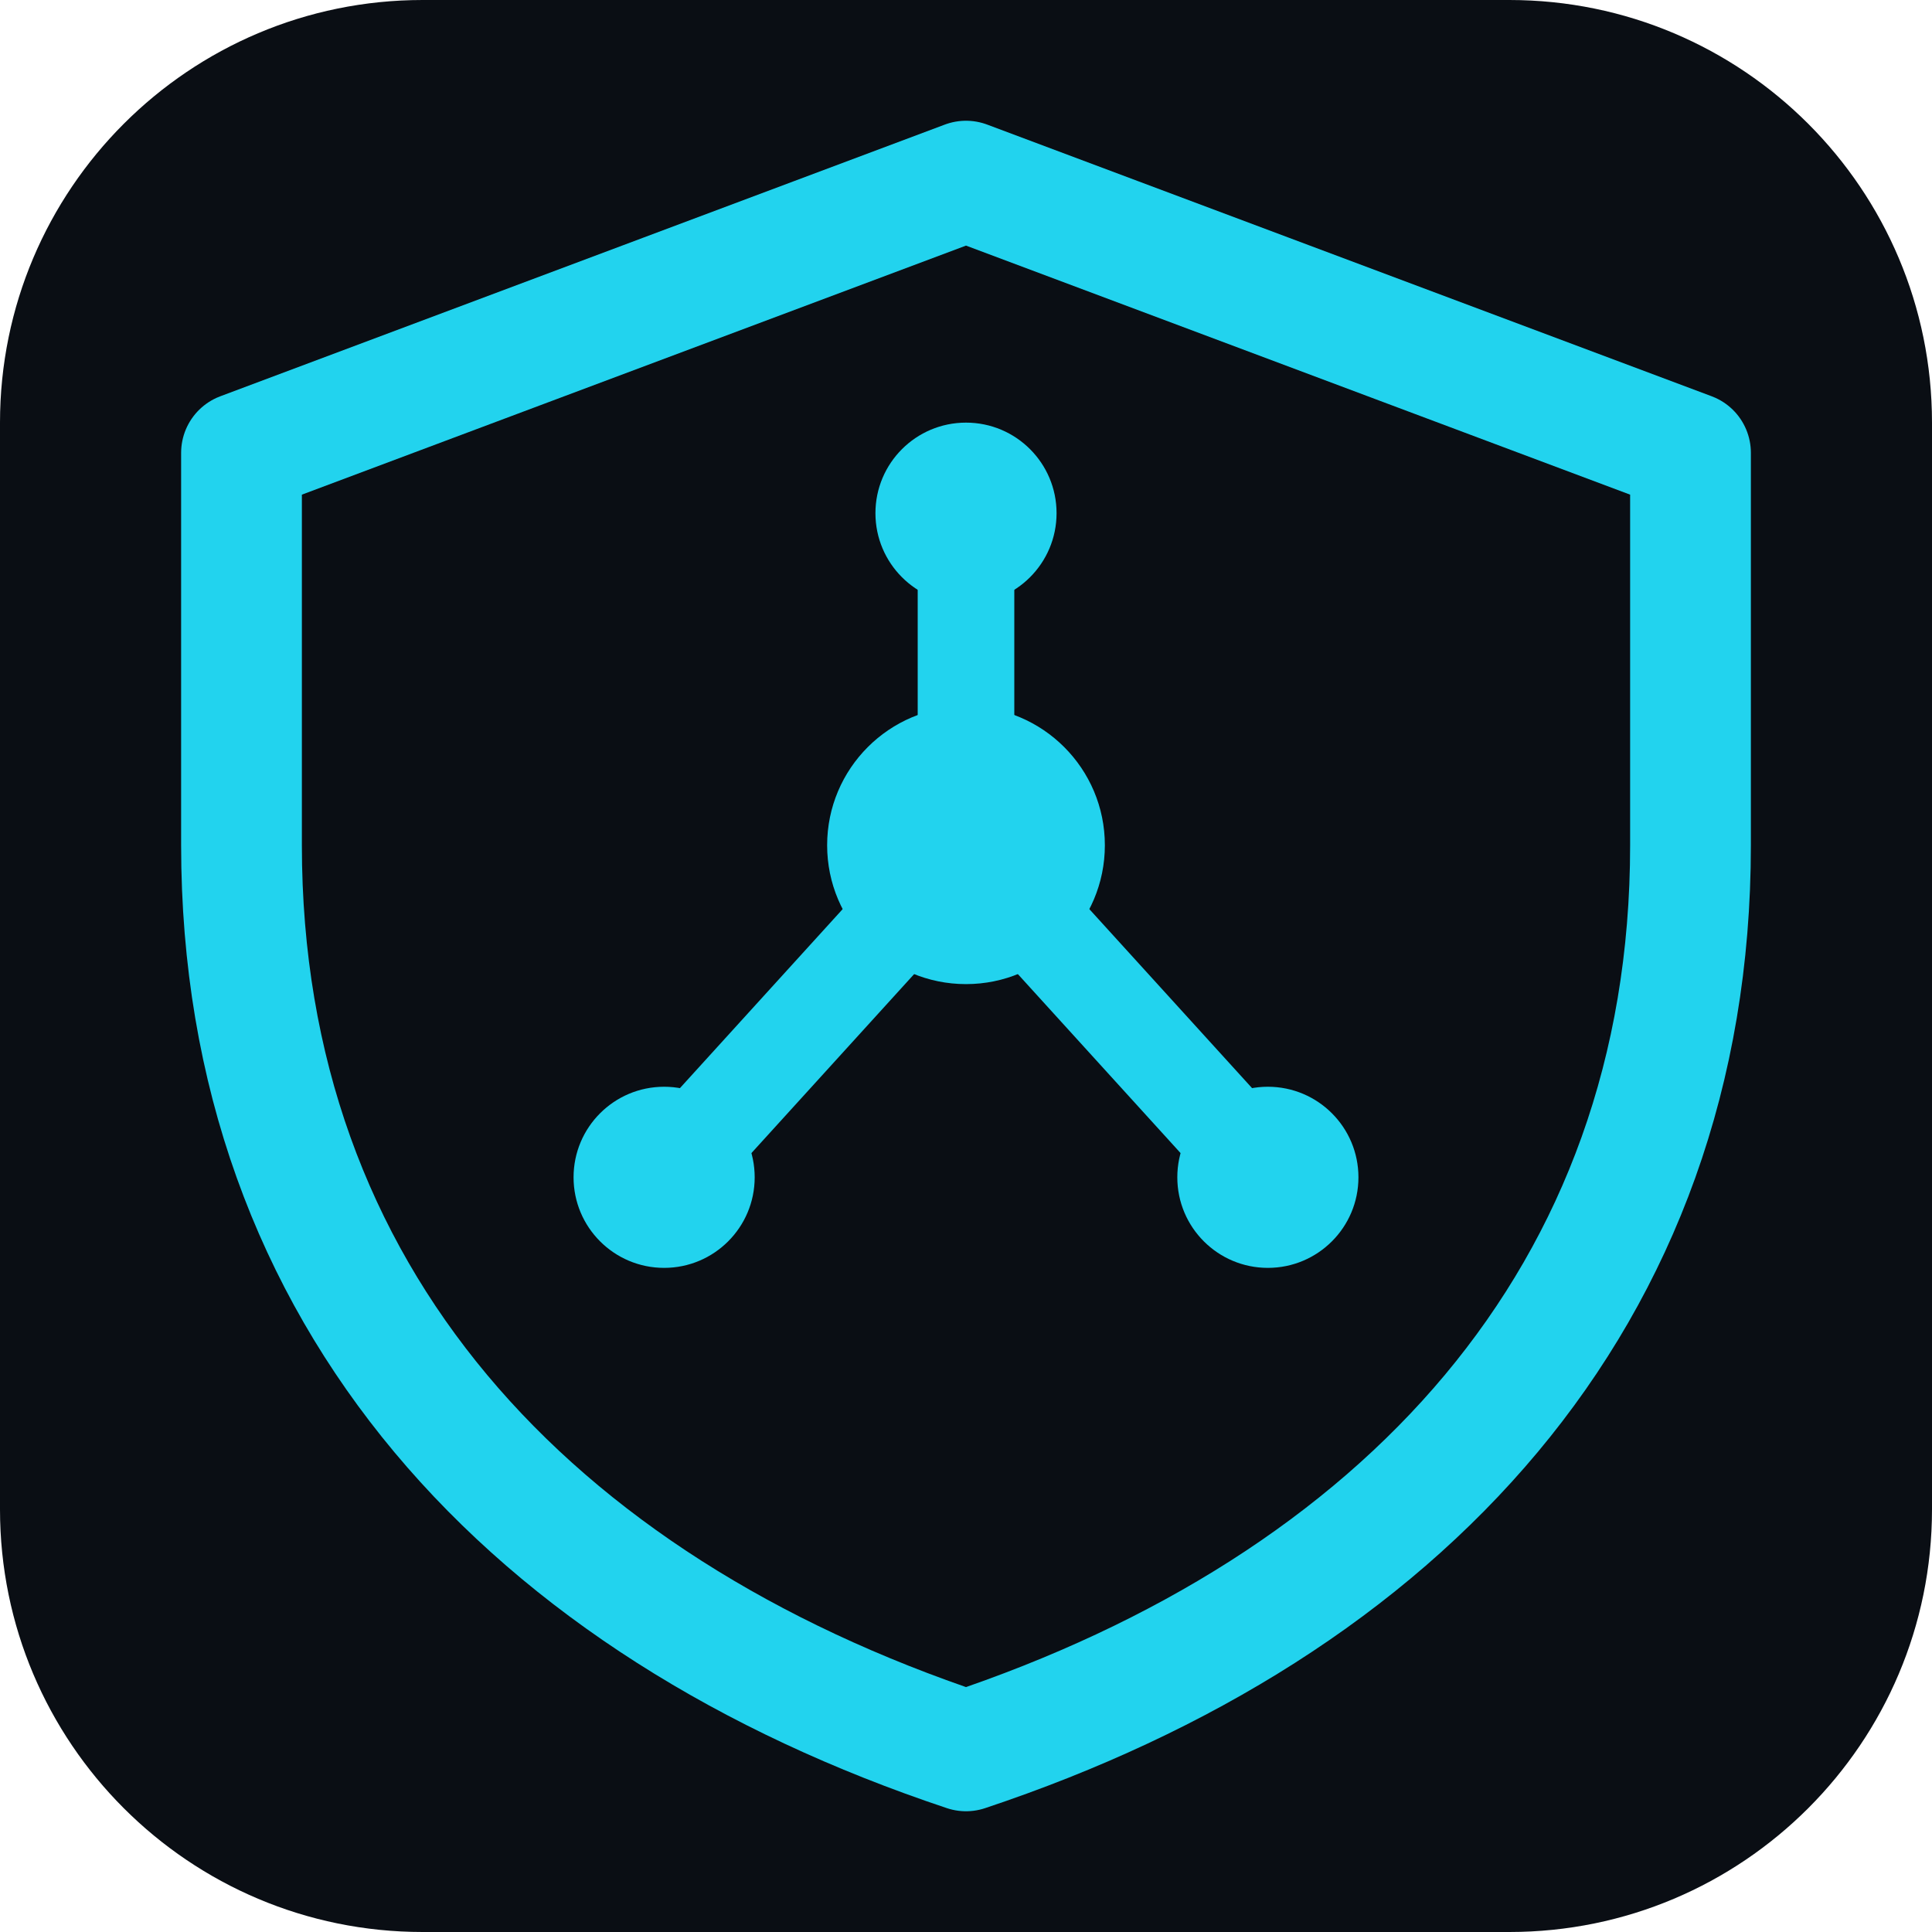
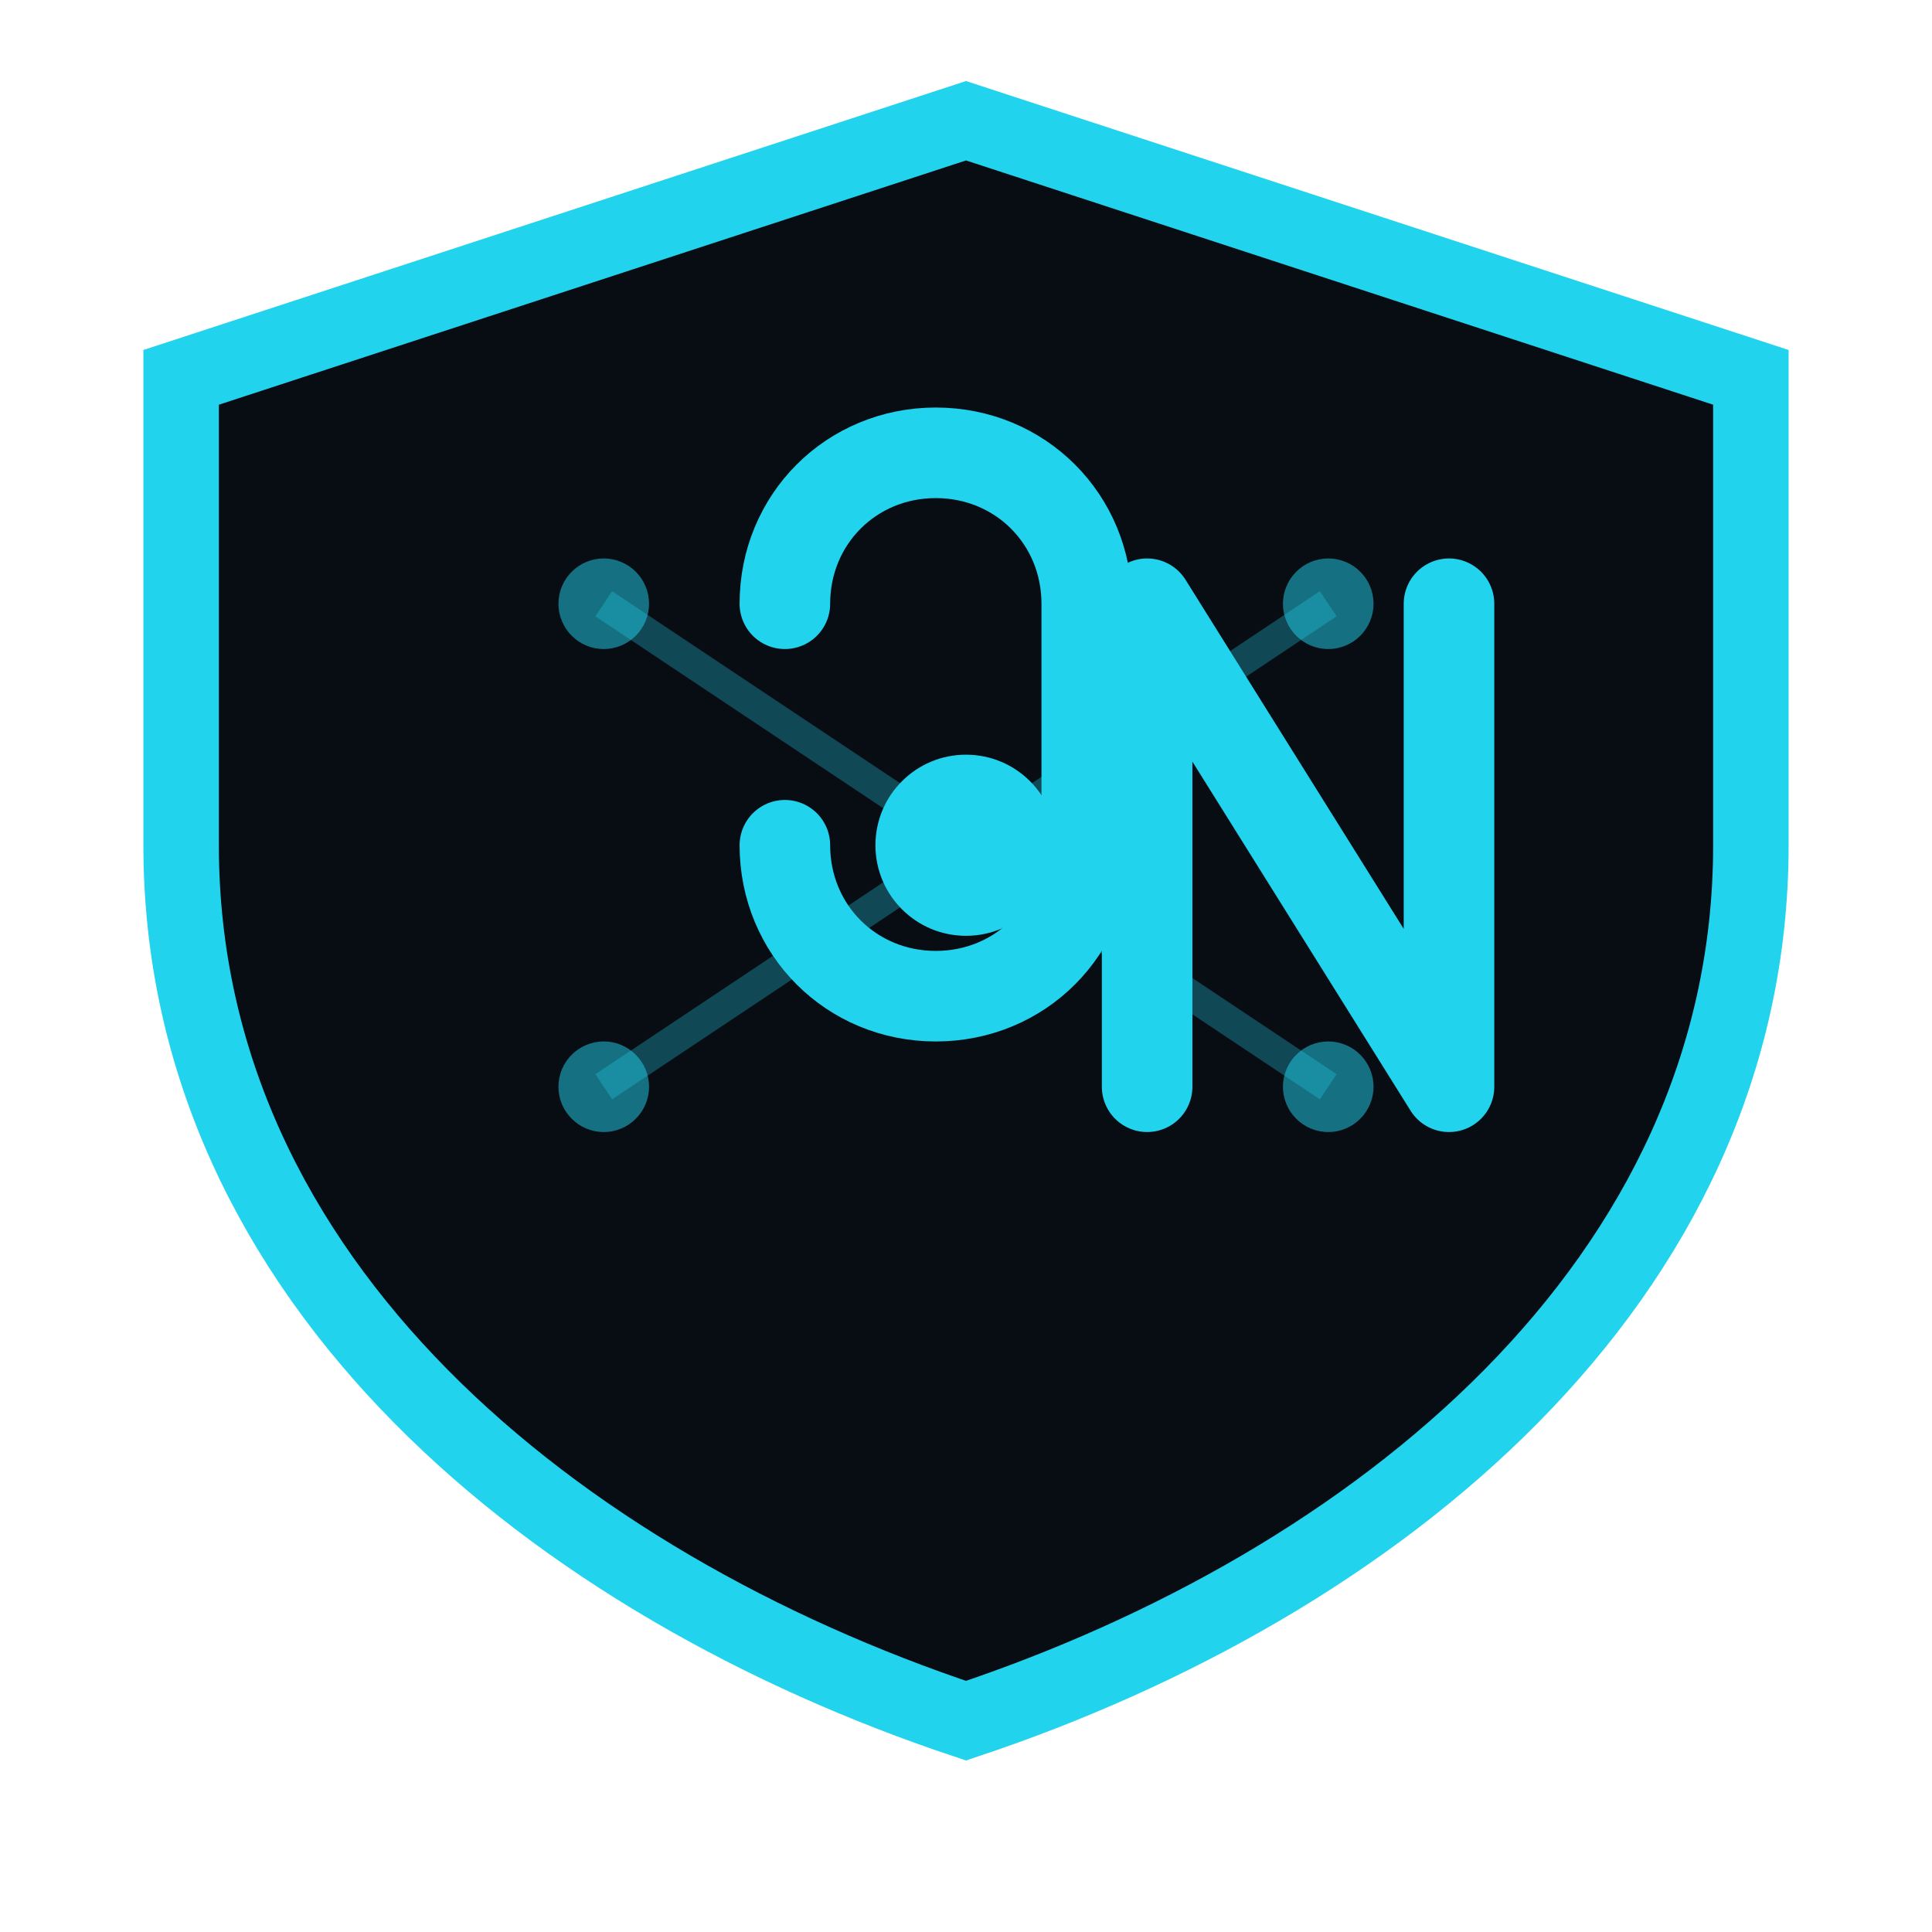
- <svg xmlns="http://www.w3.org/2000/svg" viewBox="0 0 32 32">
-   <rect width="32" height="32" rx="7" fill="#0A0E14" />
-   <path d="M16 3 L28 7.5 V14 C28 21.5 23.2 26.6 16 29 C8.8 26.6 4 21.5 4 14 V7.5 Z" fill="none" stroke="#22D3EE" stroke-width="2" stroke-linejoin="round" />
-   <path d="M16 8.5 V14 M16 14 L11 19.5 M16 14 L21 19.5" fill="none" stroke="#22D3EE" stroke-width="1.6" stroke-linecap="round" />
-   <circle cx="16" cy="8.5" r="1.5" fill="#22D3EE" />
-   <circle cx="16" cy="14" r="2.3" fill="#22D3EE" />
-   <circle cx="11" cy="19.5" r="1.5" fill="#22D3EE" />
-   <circle cx="21" cy="19.5" r="1.5" fill="#22D3EE" />
+ <svg xmlns="http://www.w3.org/2000/svg" viewBox="0 0 64 64" fill="none">
+   <path d="M32 4 L58 12.5 V28 C58 42.5 45.5 52.5 32 57 C18.5 52.5 6 42.5 6 28 V12.5 Z" fill="#080D14" stroke="#22D3EE" stroke-width="2.5" />
+   <path d="M26 20 C26 17.2 28.2 15 31 15 C33.8 15 36 17.2 36 20 V28 C36 30.8 33.8 33 31 33 C28.2 33 26 30.8 26 28" stroke="#22D3EE" stroke-width="3" stroke-linecap="round" fill="none" />
+   <path d="M38 20 V36 M38 20 L48 36 M48 36 V20" stroke="#22D3EE" stroke-width="3" stroke-linecap="round" stroke-linejoin="round" fill="none" />
+   <circle cx="32" cy="28" r="3" fill="#22D3EE" />
+   <circle cx="20" cy="20" r="1.5" fill="#22D3EE" opacity="0.5" />
+   <circle cx="44" cy="20" r="1.5" fill="#22D3EE" opacity="0.5" />
+   <circle cx="20" cy="36" r="1.5" fill="#22D3EE" opacity="0.5" />
+   <circle cx="44" cy="36" r="1.5" fill="#22D3EE" opacity="0.5" />
+   <path d="M20 20 L32 28 M44 20 L32 28 M20 36 L32 28 M44 36 L32 28" stroke="#22D3EE" stroke-width="1" opacity="0.3" />
</svg>
